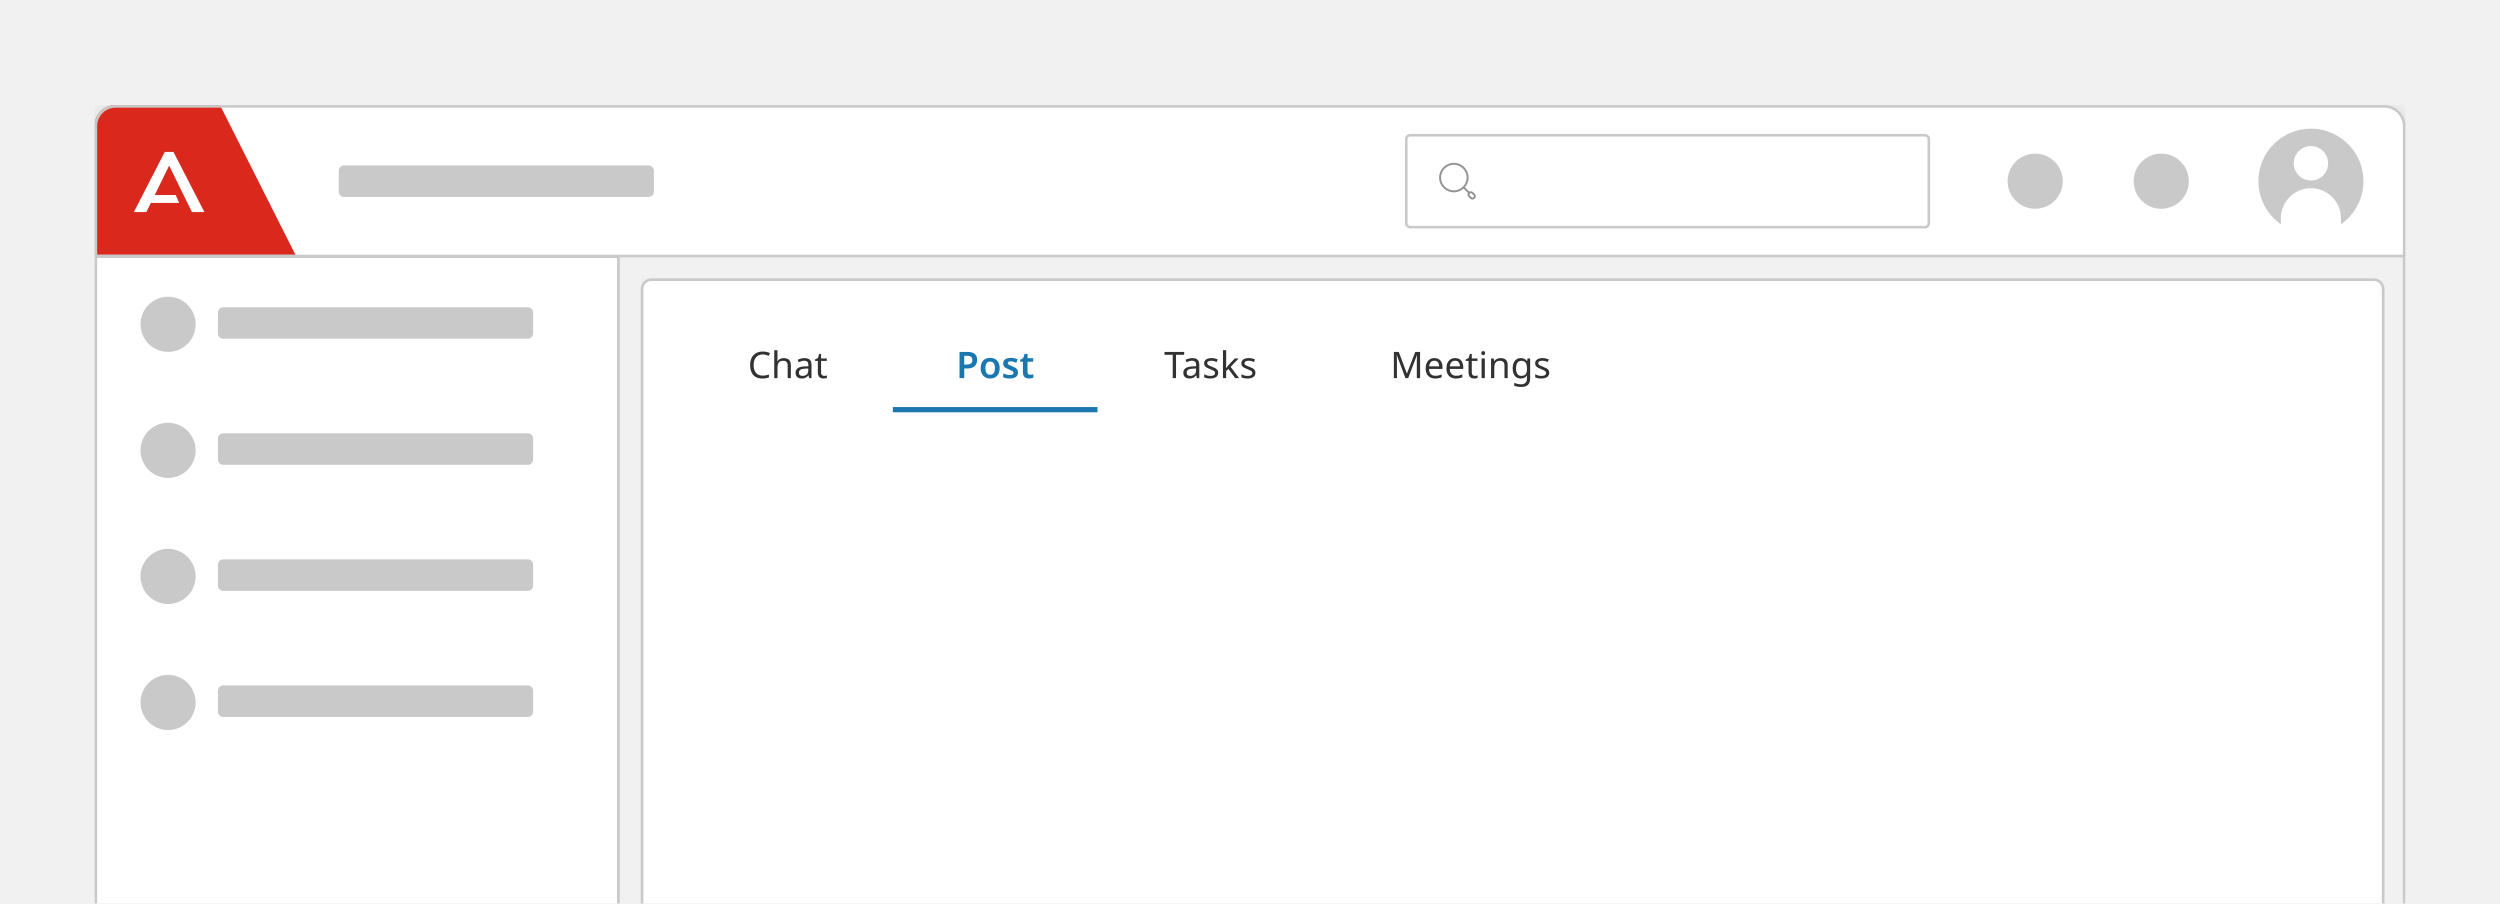
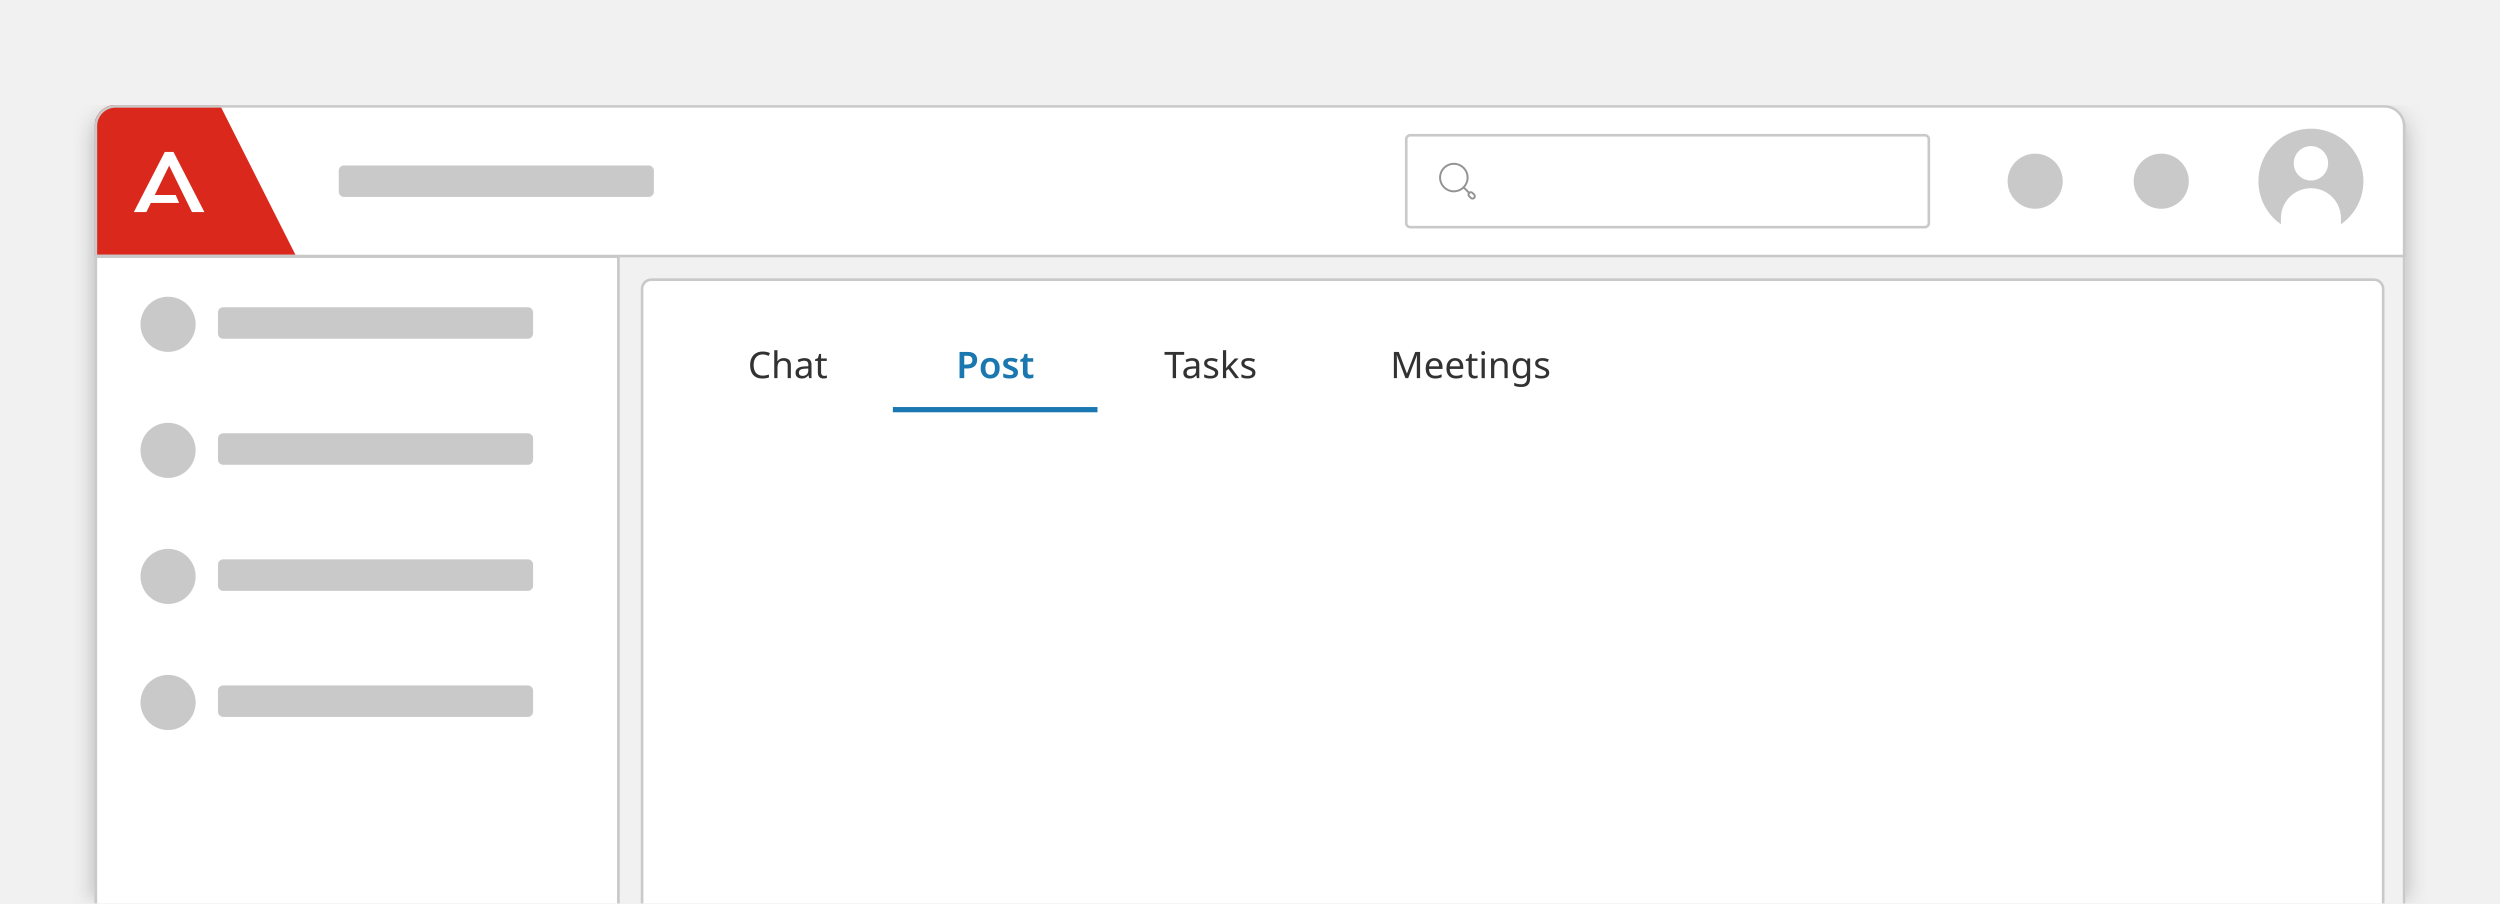
<svg xmlns="http://www.w3.org/2000/svg" width="952" height="344" viewBox="0 0 952 344" fill="none">
  <g clip-path="url(#clip0_9703_737614)">
    <rect width="952" height="344" fill="#F1F1F1" />
    <g clip-path="url(#clip1_9703_737614)">
-       <g clip-path="url(#clip2_9703_737614)" filter="url(#filter0_d_9703_737614)">
-         <g clip-path="url(#clip3_9703_737614)">
+       <g filter="url(#filter0_d_9703_737614)">
+         <g clip-path="url(#clip2_9703_737614)">
          <g filter="url(#filter1_i_9703_737614)">
            <rect width="200" height="516" transform="translate(36 98)" fill="white" />
            <rect width="200" height="48" transform="translate(36 98)" fill="white" />
            <path d="M64 134C58.201 134 53.5 129.299 53.5 123.5C53.5 117.701 58.201 113 64 113C69.799 113 74.5 117.701 74.5 123.5C74.5 129.299 69.799 134 64 134Z" fill="#C9C9C9" />
            <rect x="83" y="117" width="120" height="12" rx="2" fill="#C9C9C9" />
            <rect width="200" height="48" transform="translate(36 146)" fill="white" />
            <path d="M64 182C58.201 182 53.5 177.299 53.5 171.5C53.5 165.701 58.201 161 64 161C69.799 161 74.5 165.701 74.5 171.5C74.5 177.299 69.799 182 64 182Z" fill="#C9C9C9" />
            <rect x="83" y="165" width="120" height="12" rx="2" fill="#C9C9C9" />
            <rect width="200" height="48" transform="translate(36 194)" fill="white" />
            <path d="M64 230C58.201 230 53.5 225.299 53.5 219.5C53.5 213.701 58.201 209 64 209C69.799 209 74.5 213.701 74.5 219.5C74.5 225.299 69.799 230 64 230Z" fill="#C9C9C9" />
            <rect x="83" y="213" width="120" height="12" rx="2" fill="#C9C9C9" />
            <rect width="200" height="48" transform="translate(36 242)" fill="white" />
            <path d="M64 278C58.201 278 53.5 273.299 53.5 267.5C53.5 261.701 58.201 257 64 257C69.799 257 74.5 261.701 74.5 267.5C74.5 273.299 69.799 278 64 278Z" fill="#C9C9C9" />
            <rect x="83" y="261" width="120" height="12" rx="2" fill="#C9C9C9" />
          </g>
          <g filter="url(#filter2_i_9703_737614)">
            <rect width="880" height="58" transform="translate(36 40)" fill="white" />
            <path d="M36 40H83.76L113 98H36V40Z" fill="#DA291C" />
            <line x1="36" y1="97.5" x2="113" y2="97.5" stroke="#C9C9C9" />
            <path d="M58.938 74.254H66.911L68.21 77.28H57.444L55.723 80.764H50.965L62.754 57.845H66.05L77.839 80.764H73.098L64.41 63.062L58.938 74.254Z" fill="white" />
            <rect x="129" y="63" width="120" height="12" rx="2" fill="#C9C9C9" />
            <rect x="535.5" y="51.5" width="199" height="35" rx="1.5" fill="white" />
            <path fill-rule="evenodd" clip-rule="evenodd" d="M553.62 62.749C550.93 62.749 548.749 64.93 548.749 67.62C548.749 70.31 550.93 72.491 553.62 72.491C556.31 72.491 558.491 70.31 558.491 67.62C558.491 64.93 556.31 62.749 553.62 62.749ZM548 67.62C548 64.516 550.516 62 553.62 62C556.724 62 559.24 64.516 559.24 67.62C559.24 70.724 556.724 73.24 553.62 73.24C550.516 73.24 548 70.724 548 67.62Z" fill="#939393" />
            <path fill-rule="evenodd" clip-rule="evenodd" d="M557.302 71.302C557.448 71.155 557.685 71.155 557.831 71.302L559.68 73.15C559.826 73.296 559.826 73.533 559.68 73.68C559.533 73.826 559.296 73.826 559.15 73.68L557.302 71.831C557.155 71.685 557.155 71.448 557.302 71.302Z" fill="#939393" />
            <path fill-rule="evenodd" clip-rule="evenodd" d="M560.449 73.73C560.245 73.526 559.933 73.526 559.73 73.73C559.526 73.933 559.526 74.245 559.73 74.449L560.379 75.098C560.386 75.105 560.392 75.112 560.399 75.119C560.538 75.282 560.882 75.314 561.098 75.098C561.302 74.895 561.302 74.582 561.098 74.379L560.449 73.73ZM559.2 73.2C559.696 72.704 560.483 72.704 560.979 73.2L561.628 73.849C562.124 74.345 562.124 75.132 561.628 75.628C561.148 76.108 560.302 76.143 559.84 75.619L559.2 74.979C558.704 74.483 558.704 73.696 559.2 73.2Z" fill="#939393" />
            <rect x="535.5" y="51.5" width="199" height="35" rx="1.5" stroke="#C9C9C9" />
            <path d="M775 79.5C769.201 79.5 764.5 74.799 764.5 69C764.5 63.201 769.201 58.5 775 58.5C780.799 58.5 785.5 63.201 785.5 69C785.5 74.799 780.799 79.5 775 79.5Z" fill="#C9C9C9" />
            <path d="M823 79.5C817.201 79.5 812.5 74.799 812.5 69C812.5 63.201 817.201 58.5 823 58.5C828.799 58.5 833.5 63.201 833.5 69C833.5 74.799 828.799 79.5 823 79.5Z" fill="#C9C9C9" />
            <circle cx="880" cy="69" r="20" fill="white" />
-             <g clip-path="url(#clip4_9703_737614)">
+             <g clip-path="url(#clip3_9703_737614)">
              <path d="M868.571 85.413V83.085C868.571 80.053 869.776 77.147 871.919 75.003C874.062 72.86 876.969 71.656 880 71.656C883.031 71.656 885.938 72.86 888.081 75.003C890.224 77.147 891.429 80.053 891.429 83.085V85.413C894.923 82.98 897.549 79.495 898.926 75.466C900.303 71.437 900.357 67.073 899.082 63.011C897.807 58.948 895.269 55.399 891.837 52.879C888.405 50.359 884.258 49 880 49C875.742 49 871.595 50.359 868.163 52.879C864.731 55.399 862.193 58.948 860.918 63.011C859.643 67.073 859.697 71.437 861.074 75.466C862.451 79.495 865.077 82.98 868.571 85.413ZM880 55.627C881.297 55.627 882.565 56.012 883.643 56.732C884.721 57.453 885.562 58.477 886.058 59.675C886.554 60.873 886.684 62.192 886.431 63.464C886.178 64.736 885.554 65.904 884.637 66.821C883.72 67.738 882.551 68.363 881.279 68.616C880.007 68.869 878.689 68.739 877.491 68.243C876.293 67.746 875.268 66.906 874.548 65.827C873.827 64.749 873.443 63.481 873.443 62.184C873.447 60.447 874.139 58.781 875.368 57.552C876.596 56.323 878.262 55.631 880 55.627Z" fill="#C9C9C9" />
            </g>
          </g>
          <rect width="680" height="516" transform="translate(236 98)" fill="#F1F1F1" />
          <rect x="244.5" y="106.5" width="663" height="499" rx="3.5" fill="white" />
          <rect x="244.5" y="106.5" width="663" height="499" rx="3.5" stroke="#C9C9C9" />
        </g>
        <rect x="36.5" y="40.5" width="879" height="573" rx="7.5" stroke="#C9C9C9" />
        <rect width="80" height="35" transform="translate(260 122)" fill="white" />
        <path d="M290.439 134.97C289.366 134.97 288.521 135.329 287.905 136.048C287.289 136.767 286.981 137.751 286.981 139.002C286.981 140.243 287.266 141.228 287.835 141.956C288.414 142.675 289.277 143.034 290.425 143.034C290.854 143.034 291.265 142.997 291.657 142.922C292.049 142.847 292.436 142.754 292.819 142.642V143.734C292.446 143.874 292.058 143.977 291.657 144.042C291.265 144.107 290.794 144.14 290.243 144.14C289.226 144.14 288.376 143.93 287.695 143.51C287.014 143.09 286.5 142.493 286.155 141.718C285.819 140.943 285.651 140.033 285.651 138.988C285.651 137.98 285.833 137.093 286.197 136.328C286.57 135.553 287.116 134.951 287.835 134.522C288.554 134.083 289.426 133.864 290.453 133.864C291.508 133.864 292.427 134.06 293.211 134.452L292.707 135.516C292.399 135.376 292.054 135.25 291.671 135.138C291.298 135.026 290.887 134.97 290.439 134.97ZM296.065 133.36V136.482C296.065 136.855 296.041 137.205 295.995 137.532H296.079C296.321 137.149 296.648 136.86 297.059 136.664C297.479 136.468 297.931 136.37 298.417 136.37C299.322 136.37 300.003 136.589 300.461 137.028C300.927 137.457 301.161 138.153 301.161 139.114V144H299.943V139.198C299.943 137.994 299.383 137.392 298.263 137.392C297.423 137.392 296.844 137.63 296.527 138.106C296.219 138.573 296.065 139.245 296.065 140.122V144H294.833V133.36H296.065ZM306.329 136.37C307.244 136.37 307.92 136.571 308.359 136.972C308.798 137.373 309.017 138.013 309.017 138.89V144H308.121L307.883 142.936H307.827C307.5 143.347 307.155 143.65 306.791 143.846C306.427 144.042 305.932 144.14 305.307 144.14C304.626 144.14 304.061 143.963 303.613 143.608C303.165 143.244 302.941 142.679 302.941 141.914C302.941 141.167 303.235 140.593 303.823 140.192C304.411 139.781 305.316 139.557 306.539 139.52L307.813 139.478V139.03C307.813 138.405 307.678 137.971 307.407 137.728C307.136 137.485 306.754 137.364 306.259 137.364C305.867 137.364 305.494 137.425 305.139 137.546C304.784 137.658 304.453 137.789 304.145 137.938L303.767 137.014C304.094 136.837 304.481 136.687 304.929 136.566C305.377 136.435 305.844 136.37 306.329 136.37ZM307.799 140.332L306.693 140.374C305.76 140.411 305.111 140.561 304.747 140.822C304.392 141.083 304.215 141.452 304.215 141.928C304.215 142.348 304.341 142.656 304.593 142.852C304.854 143.048 305.186 143.146 305.587 143.146C306.212 143.146 306.735 142.973 307.155 142.628C307.584 142.273 307.799 141.732 307.799 141.004V140.332ZM313.841 143.132C314.027 143.132 314.219 143.118 314.415 143.09C314.611 143.062 314.769 143.025 314.891 142.978V143.916C314.76 143.981 314.573 144.033 314.331 144.07C314.088 144.117 313.855 144.14 313.631 144.14C313.239 144.14 312.875 144.075 312.539 143.944C312.212 143.804 311.946 143.566 311.741 143.23C311.535 142.894 311.433 142.423 311.433 141.816V137.448H310.369V136.86L311.447 136.37L311.937 134.774H312.665V136.496H314.835V137.448H312.665V141.788C312.665 142.245 312.772 142.586 312.987 142.81C313.211 143.025 313.495 143.132 313.841 143.132Z" fill="#323232" />
        <rect width="78" height="35" transform="translate(340 122)" fill="white" />
        <path d="M368.375 134.004C369.672 134.004 370.615 134.275 371.203 134.816C371.8 135.348 372.099 136.095 372.099 137.056C372.099 137.625 371.977 138.157 371.735 138.652C371.492 139.147 371.081 139.548 370.503 139.856C369.933 140.164 369.159 140.318 368.179 140.318H367.185V144H365.393V134.004H368.375ZM368.263 135.488H367.185V138.834H367.997C368.725 138.834 369.285 138.703 369.677 138.442C370.078 138.171 370.279 137.733 370.279 137.126C370.279 136.575 370.115 136.165 369.789 135.894C369.462 135.623 368.953 135.488 368.263 135.488ZM380.669 140.192C380.669 141.452 380.342 142.427 379.689 143.118C379.035 143.799 378.149 144.14 377.029 144.14C376.338 144.14 375.722 143.986 375.181 143.678C374.639 143.37 374.215 142.922 373.907 142.334C373.599 141.746 373.445 141.032 373.445 140.192C373.445 138.932 373.767 137.966 374.411 137.294C375.064 136.613 375.951 136.272 377.071 136.272C377.771 136.272 378.391 136.426 378.933 136.734C379.474 137.033 379.899 137.476 380.207 138.064C380.515 138.643 380.669 139.352 380.669 140.192ZM375.251 140.192C375.251 140.995 375.391 141.615 375.671 142.054C375.96 142.493 376.422 142.712 377.057 142.712C377.682 142.712 378.139 142.493 378.429 142.054C378.718 141.615 378.863 140.995 378.863 140.192C378.863 139.389 378.718 138.773 378.429 138.344C378.139 137.915 377.677 137.7 377.043 137.7C376.408 137.7 375.951 137.915 375.671 138.344C375.391 138.773 375.251 139.389 375.251 140.192ZM387.658 141.802C387.658 142.567 387.383 143.151 386.832 143.552C386.291 143.944 385.512 144.14 384.494 144.14C383.962 144.14 383.505 144.103 383.122 144.028C382.749 143.953 382.385 143.837 382.03 143.678V142.18C382.404 142.357 382.814 142.507 383.262 142.628C383.72 142.749 384.149 142.81 384.55 142.81C385.036 142.81 385.386 142.735 385.6 142.586C385.815 142.437 385.922 142.236 385.922 141.984C385.922 141.835 385.88 141.704 385.796 141.592C385.712 141.471 385.549 141.34 385.306 141.2C385.064 141.06 384.695 140.887 384.2 140.682C383.715 140.486 383.309 140.29 382.982 140.094C382.665 139.898 382.422 139.665 382.254 139.394C382.096 139.123 382.016 138.773 382.016 138.344C382.016 137.663 382.287 137.149 382.828 136.804C383.37 136.449 384.084 136.272 384.97 136.272C385.437 136.272 385.876 136.319 386.286 136.412C386.706 136.505 387.126 136.645 387.546 136.832L386.986 138.134C386.632 137.985 386.286 137.859 385.95 137.756C385.614 137.653 385.269 137.602 384.914 137.602C384.14 137.602 383.752 137.821 383.752 138.26C383.752 138.419 383.799 138.554 383.892 138.666C383.995 138.778 384.168 138.899 384.41 139.03C384.662 139.151 385.017 139.301 385.474 139.478C385.922 139.655 386.31 139.842 386.636 140.038C386.963 140.225 387.215 140.458 387.392 140.738C387.57 141.009 387.658 141.363 387.658 141.802ZM392.296 142.726C392.51 142.726 392.72 142.707 392.926 142.67C393.14 142.623 393.336 142.572 393.514 142.516V143.832C393.327 143.925 393.084 144 392.786 144.056C392.487 144.112 392.174 144.14 391.848 144.14C391.409 144.14 391.012 144.07 390.658 143.93C390.312 143.79 390.037 143.543 389.832 143.188C389.626 142.833 389.524 142.334 389.524 141.69V137.742H388.502V136.972L389.622 136.356L390.182 134.746H391.288V136.412H393.444V137.742H391.288V141.676C391.288 142.031 391.381 142.297 391.568 142.474C391.764 142.642 392.006 142.726 392.296 142.726Z" fill="#1B77AF" />
        <rect x="340" y="155" width="78" height="2" fill="#1B77AF" />
        <rect width="86" height="35" transform="translate(418 122)" fill="white" />
        <path d="M447.831 144H446.571V135.11H443.449V134.004H450.939V135.11H447.831V144ZM453.999 136.37C454.913 136.37 455.59 136.571 456.029 136.972C456.467 137.373 456.687 138.013 456.687 138.89V144H455.791L455.553 142.936H455.497C455.17 143.347 454.825 143.65 454.461 143.846C454.097 144.042 453.602 144.14 452.977 144.14C452.295 144.14 451.731 143.963 451.283 143.608C450.835 143.244 450.611 142.679 450.611 141.914C450.611 141.167 450.905 140.593 451.493 140.192C452.081 139.781 452.986 139.557 454.209 139.52L455.483 139.478V139.03C455.483 138.405 455.347 137.971 455.077 137.728C454.806 137.485 454.423 137.364 453.929 137.364C453.537 137.364 453.163 137.425 452.809 137.546C452.454 137.658 452.123 137.789 451.815 137.938L451.437 137.014C451.763 136.837 452.151 136.687 452.599 136.566C453.047 136.435 453.513 136.37 453.999 136.37ZM455.469 140.332L454.363 140.374C453.429 140.411 452.781 140.561 452.417 140.822C452.062 141.083 451.885 141.452 451.885 141.928C451.885 142.348 452.011 142.656 452.263 142.852C452.524 143.048 452.855 143.146 453.257 143.146C453.882 143.146 454.405 142.973 454.825 142.628C455.254 142.273 455.469 141.732 455.469 141.004V140.332ZM463.89 141.928C463.89 142.656 463.62 143.207 463.078 143.58C462.537 143.953 461.809 144.14 460.894 144.14C460.372 144.14 459.919 144.098 459.536 144.014C459.163 143.93 458.832 143.813 458.542 143.664V142.544C458.841 142.693 459.2 142.833 459.62 142.964C460.05 143.085 460.484 143.146 460.922 143.146C461.548 143.146 462 143.048 462.28 142.852C462.56 142.647 462.7 142.376 462.7 142.04C462.7 141.853 462.649 141.685 462.546 141.536C462.444 141.387 462.257 141.237 461.986 141.088C461.725 140.939 461.347 140.771 460.852 140.584C460.367 140.397 459.952 140.211 459.606 140.024C459.261 139.837 458.995 139.613 458.808 139.352C458.622 139.091 458.528 138.755 458.528 138.344C458.528 137.709 458.785 137.219 459.298 136.874C459.821 136.529 460.502 136.356 461.342 136.356C461.8 136.356 462.224 136.403 462.616 136.496C463.018 136.589 463.391 136.711 463.736 136.86L463.316 137.84C462.999 137.709 462.668 137.597 462.322 137.504C461.977 137.411 461.622 137.364 461.258 137.364C460.754 137.364 460.367 137.448 460.096 137.616C459.835 137.775 459.704 137.994 459.704 138.274C459.704 138.489 459.765 138.666 459.886 138.806C460.008 138.946 460.208 139.086 460.488 139.226C460.778 139.366 461.16 139.525 461.636 139.702C462.112 139.879 462.518 140.061 462.854 140.248C463.19 140.435 463.447 140.663 463.624 140.934C463.802 141.195 463.89 141.527 463.89 141.928ZM466.922 133.36V138.918C466.922 139.067 466.912 139.263 466.894 139.506C466.884 139.749 466.875 139.959 466.866 140.136H466.922C466.978 140.061 467.062 139.954 467.174 139.814C467.286 139.674 467.398 139.534 467.51 139.394C467.631 139.245 467.734 139.123 467.818 139.03L470.212 136.496H471.654L468.616 139.702L471.864 144H470.38L467.776 140.5L466.922 141.242V144H465.704V133.36H466.922ZM478.068 141.928C478.068 142.656 477.798 143.207 477.256 143.58C476.715 143.953 475.987 144.14 475.072 144.14C474.55 144.14 474.097 144.098 473.714 144.014C473.341 143.93 473.01 143.813 472.72 143.664V142.544C473.019 142.693 473.378 142.833 473.798 142.964C474.228 143.085 474.662 143.146 475.1 143.146C475.726 143.146 476.178 143.048 476.458 142.852C476.738 142.647 476.878 142.376 476.878 142.04C476.878 141.853 476.827 141.685 476.724 141.536C476.622 141.387 476.435 141.237 476.164 141.088C475.903 140.939 475.525 140.771 475.03 140.584C474.545 140.397 474.13 140.211 473.784 140.024C473.439 139.837 473.173 139.613 472.986 139.352C472.8 139.091 472.706 138.755 472.706 138.344C472.706 137.709 472.963 137.219 473.476 136.874C473.999 136.529 474.68 136.356 475.52 136.356C475.978 136.356 476.402 136.403 476.794 136.496C477.196 136.589 477.569 136.711 477.914 136.86L477.494 137.84C477.177 137.709 476.846 137.597 476.5 137.504C476.155 137.411 475.8 137.364 475.436 137.364C474.932 137.364 474.545 137.448 474.274 137.616C474.013 137.775 473.882 137.994 473.882 138.274C473.882 138.489 473.943 138.666 474.064 138.806C474.186 138.946 474.386 139.086 474.666 139.226C474.956 139.366 475.338 139.525 475.814 139.702C476.29 139.879 476.696 140.061 477.032 140.248C477.368 140.435 477.625 140.663 477.802 140.934C477.98 141.195 478.068 141.527 478.068 141.928Z" fill="#323232" />
        <rect width="112" height="35" transform="translate(504 122)" fill="white" />
        <path d="M535.198 144L531.908 135.236H531.852C531.88 135.525 531.903 135.917 531.922 136.412C531.94 136.897 531.95 137.406 531.95 137.938V144H530.788V134.004H532.65L535.73 142.194H535.786L538.922 134.004H540.77V144H539.524V137.854C539.524 137.369 539.533 136.888 539.552 136.412C539.58 135.936 539.603 135.549 539.622 135.25H539.566L536.234 144H535.198ZM546.219 136.356C546.854 136.356 547.404 136.496 547.871 136.776C548.338 137.056 548.692 137.453 548.935 137.966C549.187 138.47 549.313 139.063 549.313 139.744V140.486H544.175C544.194 141.335 544.408 141.984 544.819 142.432C545.239 142.871 545.822 143.09 546.569 143.09C547.045 143.09 547.465 143.048 547.829 142.964C548.202 142.871 548.585 142.74 548.977 142.572V143.65C548.594 143.818 548.216 143.939 547.843 144.014C547.47 144.098 547.026 144.14 546.513 144.14C545.794 144.14 545.164 143.995 544.623 143.706C544.082 143.417 543.657 142.987 543.349 142.418C543.05 141.849 542.901 141.144 542.901 140.304C542.901 139.483 543.036 138.778 543.307 138.19C543.587 137.602 543.974 137.149 544.469 136.832C544.973 136.515 545.556 136.356 546.219 136.356ZM546.205 137.364C545.617 137.364 545.15 137.555 544.805 137.938C544.469 138.311 544.268 138.834 544.203 139.506H548.025C548.016 138.871 547.866 138.358 547.577 137.966C547.288 137.565 546.83 137.364 546.205 137.364ZM554.121 136.356C554.756 136.356 555.307 136.496 555.773 136.776C556.24 137.056 556.595 137.453 556.837 137.966C557.089 138.47 557.215 139.063 557.215 139.744V140.486H552.077C552.096 141.335 552.311 141.984 552.721 142.432C553.141 142.871 553.725 143.09 554.471 143.09C554.947 143.09 555.367 143.048 555.731 142.964C556.105 142.871 556.487 142.74 556.879 142.572V143.65C556.497 143.818 556.119 143.939 555.745 144.014C555.372 144.098 554.929 144.14 554.415 144.14C553.697 144.14 553.067 143.995 552.525 143.706C551.984 143.417 551.559 142.987 551.251 142.418C550.953 141.849 550.803 141.144 550.803 140.304C550.803 139.483 550.939 138.778 551.209 138.19C551.489 137.602 551.877 137.149 552.371 136.832C552.875 136.515 553.459 136.356 554.121 136.356ZM554.107 137.364C553.519 137.364 553.053 137.555 552.707 137.938C552.371 138.311 552.171 138.834 552.105 139.506H555.927C555.918 138.871 555.769 138.358 555.479 137.966C555.19 137.565 554.733 137.364 554.107 137.364ZM561.632 143.132C561.818 143.132 562.01 143.118 562.206 143.09C562.402 143.062 562.56 143.025 562.682 142.978V143.916C562.551 143.981 562.364 144.033 562.122 144.07C561.879 144.117 561.646 144.14 561.422 144.14C561.03 144.14 560.666 144.075 560.33 143.944C560.003 143.804 559.737 143.566 559.532 143.23C559.326 142.894 559.224 142.423 559.224 141.816V137.448H558.16V136.86L559.238 136.37L559.728 134.774H560.456V136.496H562.626V137.448H560.456V141.788C560.456 142.245 560.563 142.586 560.778 142.81C561.002 143.025 561.286 143.132 561.632 143.132ZM564.814 133.682C565.001 133.682 565.164 133.747 565.304 133.878C565.453 133.999 565.528 134.195 565.528 134.466C565.528 134.737 565.453 134.937 565.304 135.068C565.164 135.189 565.001 135.25 564.814 135.25C564.609 135.25 564.436 135.189 564.296 135.068C564.156 134.937 564.086 134.737 564.086 134.466C564.086 134.195 564.156 133.999 564.296 133.878C564.436 133.747 564.609 133.682 564.814 133.682ZM565.416 136.496V144H564.184V136.496H565.416ZM571.406 136.356C572.302 136.356 572.978 136.575 573.436 137.014C573.893 137.453 574.122 138.153 574.122 139.114V144H572.904V139.198C572.904 137.994 572.344 137.392 571.224 137.392C570.393 137.392 569.819 137.625 569.502 138.092C569.184 138.559 569.026 139.231 569.026 140.108V144H567.794V136.496H568.788L568.97 137.518H569.04C569.282 137.126 569.618 136.837 570.048 136.65C570.477 136.454 570.93 136.356 571.406 136.356ZM579.108 136.356C579.602 136.356 580.046 136.449 580.438 136.636C580.839 136.823 581.18 137.107 581.46 137.49H581.53L581.698 136.496H582.678V144.126C582.678 145.199 582.402 146.007 581.852 146.548C581.31 147.089 580.466 147.36 579.318 147.36C578.216 147.36 577.316 147.201 576.616 146.884V145.75C577.353 146.142 578.277 146.338 579.388 146.338C580.032 146.338 580.536 146.147 580.9 145.764C581.273 145.391 581.46 144.877 581.46 144.224V143.93C581.46 143.818 581.464 143.659 581.474 143.454C581.483 143.239 581.492 143.09 581.502 143.006H581.446C580.942 143.762 580.167 144.14 579.122 144.14C578.151 144.14 577.39 143.799 576.84 143.118C576.298 142.437 576.028 141.485 576.028 140.262C576.028 139.067 576.298 138.12 576.84 137.42C577.39 136.711 578.146 136.356 579.108 136.356ZM579.276 137.392C578.65 137.392 578.165 137.644 577.82 138.148C577.474 138.643 577.302 139.352 577.302 140.276C577.302 141.2 577.47 141.909 577.806 142.404C578.142 142.889 578.641 143.132 579.304 143.132C580.06 143.132 580.61 142.931 580.956 142.53C581.301 142.119 581.474 141.461 581.474 140.556V140.262C581.474 139.245 581.296 138.512 580.942 138.064C580.587 137.616 580.032 137.392 579.276 137.392ZM589.947 141.928C589.947 142.656 589.676 143.207 589.135 143.58C588.594 143.953 587.866 144.14 586.951 144.14C586.428 144.14 585.976 144.098 585.593 144.014C585.22 143.93 584.888 143.813 584.599 143.664V142.544C584.898 142.693 585.257 142.833 585.677 142.964C586.106 143.085 586.54 143.146 586.979 143.146C587.604 143.146 588.057 143.048 588.337 142.852C588.617 142.647 588.757 142.376 588.757 142.04C588.757 141.853 588.706 141.685 588.603 141.536C588.5 141.387 588.314 141.237 588.043 141.088C587.782 140.939 587.404 140.771 586.909 140.584C586.424 140.397 586.008 140.211 585.663 140.024C585.318 139.837 585.052 139.613 584.865 139.352C584.678 139.091 584.585 138.755 584.585 138.344C584.585 137.709 584.842 137.219 585.355 136.874C585.878 136.529 586.559 136.356 587.399 136.356C587.856 136.356 588.281 136.403 588.673 136.496C589.074 136.589 589.448 136.711 589.793 136.86L589.373 137.84C589.056 137.709 588.724 137.597 588.379 137.504C588.034 137.411 587.679 137.364 587.315 137.364C586.811 137.364 586.424 137.448 586.153 137.616C585.892 137.775 585.761 137.994 585.761 138.274C585.761 138.489 585.822 138.666 585.943 138.806C586.064 138.946 586.265 139.086 586.545 139.226C586.834 139.366 587.217 139.525 587.693 139.702C588.169 139.879 588.575 140.061 588.911 140.248C589.247 140.435 589.504 140.663 589.681 140.934C589.858 141.195 589.947 141.527 589.947 141.928Z" fill="#323232" />
      </g>
    </g>
  </g>
  <defs>
-     <filter id="filter0_d_9703_737614" x="28" y="36" width="896" height="448" filterUnits="userSpaceOnUse" color-interpolation-filters="sRGB">
+     <filter id="filter0_d_9703_737614" x="28" y="36" width="896" height="590" filterUnits="userSpaceOnUse" color-interpolation-filters="sRGB">
      <feFlood flood-opacity="0" result="BackgroundImageFix" />
      <feColorMatrix in="SourceAlpha" type="matrix" values="0 0 0 0 0 0 0 0 0 0 0 0 0 0 0 0 0 0 127 0" result="hardAlpha" />
      <feOffset dy="4" />
      <feGaussianBlur stdDeviation="4" />
      <feColorMatrix type="matrix" values="0 0 0 0 0 0 0 0 0 0 0 0 0 0 0 0 0 0 0.25 0" />
      <feBlend mode="normal" in2="BackgroundImageFix" result="effect1_dropShadow_9703_737614" />
      <feBlend mode="normal" in="SourceGraphic" in2="effect1_dropShadow_9703_737614" result="shape" />
    </filter>
    <filter id="filter1_i_9703_737614" x="36" y="98" width="200" height="516" filterUnits="userSpaceOnUse" color-interpolation-filters="sRGB">
      <feFlood flood-opacity="0" result="BackgroundImageFix" />
      <feBlend mode="normal" in="SourceGraphic" in2="BackgroundImageFix" result="shape" />
      <feColorMatrix in="SourceAlpha" type="matrix" values="0 0 0 0 0 0 0 0 0 0 0 0 0 0 0 0 0 0 127 0" result="hardAlpha" />
      <feOffset dx="-1" />
      <feComposite in2="hardAlpha" operator="arithmetic" k2="-1" k3="1" />
      <feColorMatrix type="matrix" values="0 0 0 0 0.788 0 0 0 0 0.788 0 0 0 0 0.788 0 0 0 1 0" />
      <feBlend mode="normal" in2="shape" result="effect1_innerShadow_9703_737614" />
    </filter>
    <filter id="filter2_i_9703_737614" x="36" y="40" width="880" height="58" filterUnits="userSpaceOnUse" color-interpolation-filters="sRGB">
      <feFlood flood-opacity="0" result="BackgroundImageFix" />
      <feBlend mode="normal" in="SourceGraphic" in2="BackgroundImageFix" result="shape" />
      <feColorMatrix in="SourceAlpha" type="matrix" values="0 0 0 0 0 0 0 0 0 0 0 0 0 0 0 0 0 0 127 0" result="hardAlpha" />
      <feOffset dy="-1" />
      <feComposite in2="hardAlpha" operator="arithmetic" k2="-1" k3="1" />
      <feColorMatrix type="matrix" values="0 0 0 0 0.788 0 0 0 0 0.788 0 0 0 0 0.788 0 0 0 1 0" />
      <feBlend mode="normal" in2="shape" result="effect1_innerShadow_9703_737614" />
    </filter>
    <clipPath id="clip0_9703_737614">
      <rect width="952" height="344" fill="white" />
    </clipPath>
    <clipPath id="clip1_9703_737614">
      <rect width="904" height="432" fill="white" transform="translate(24 40)" />
    </clipPath>
    <clipPath id="clip2_9703_737614">
-       <rect width="880" height="432" fill="white" transform="translate(36 40)" />
+       <rect x="36" y="40" width="880" height="574" rx="8" fill="white" />
    </clipPath>
    <clipPath id="clip3_9703_737614">
-       <rect x="36" y="40" width="880" height="574" rx="8" fill="white" />
-     </clipPath>
-     <clipPath id="clip4_9703_737614">
      <rect width="40" height="36.667" fill="white" transform="translate(860 49)" />
    </clipPath>
  </defs>
</svg>
